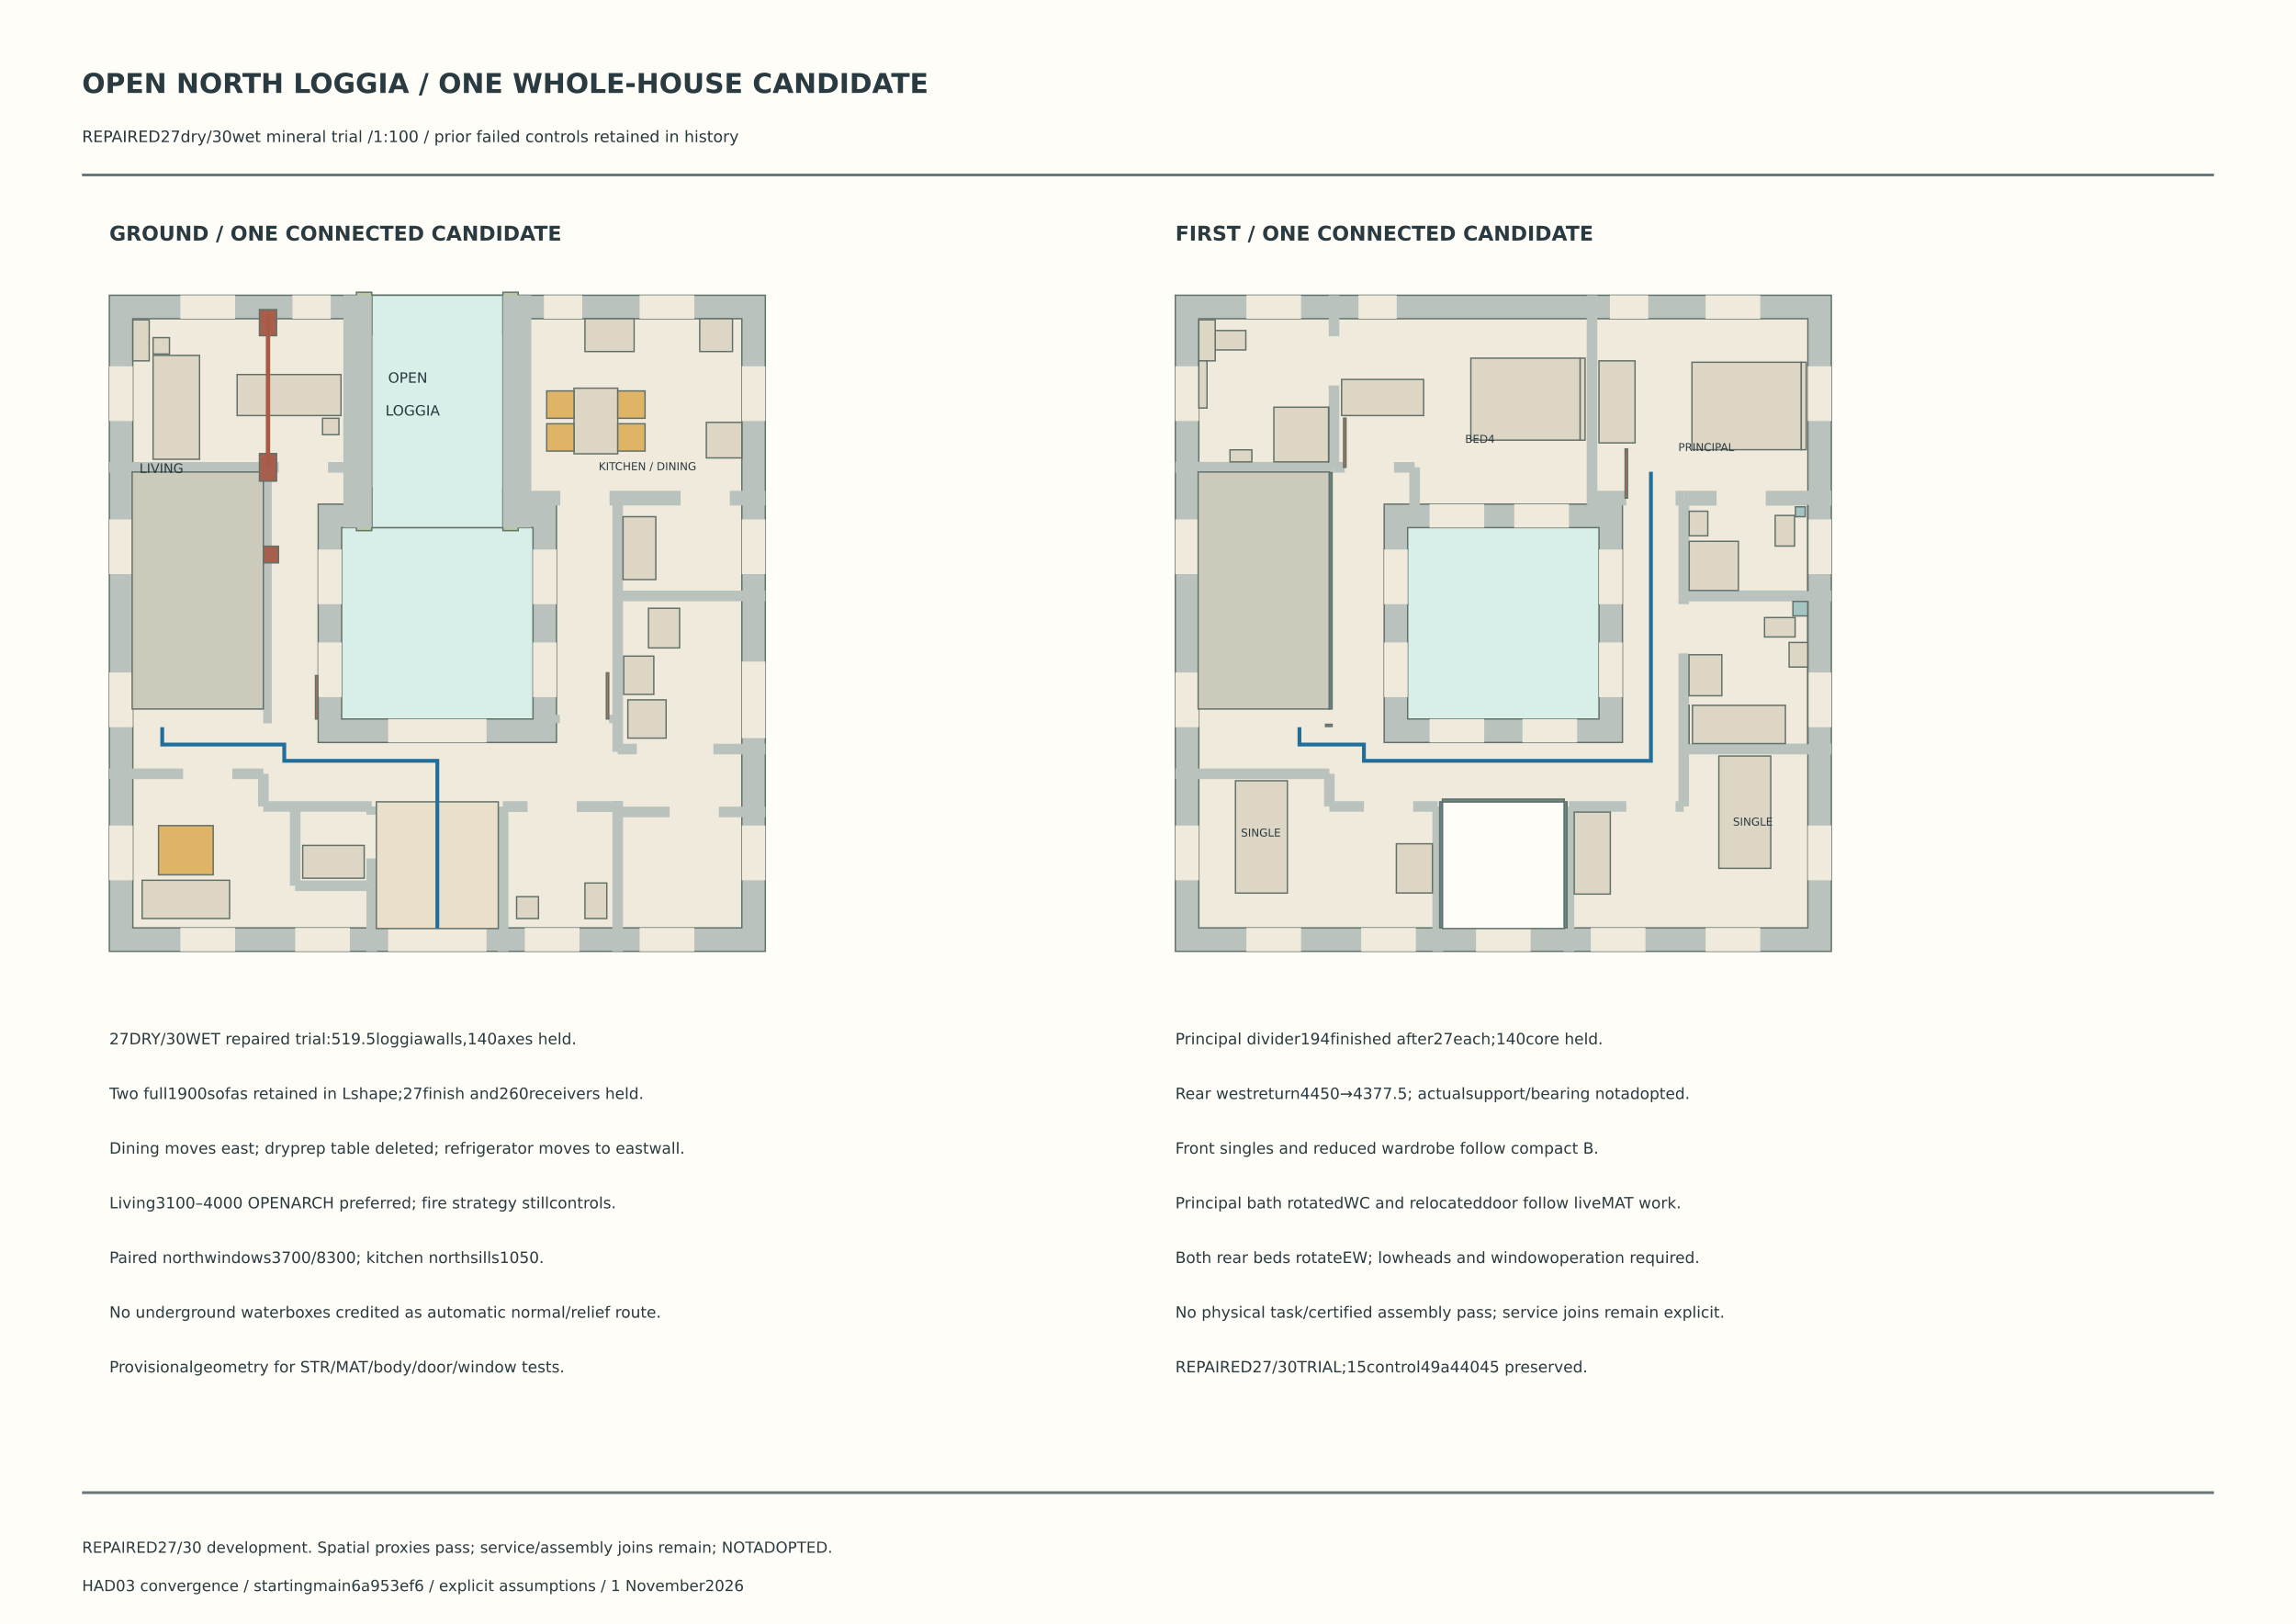
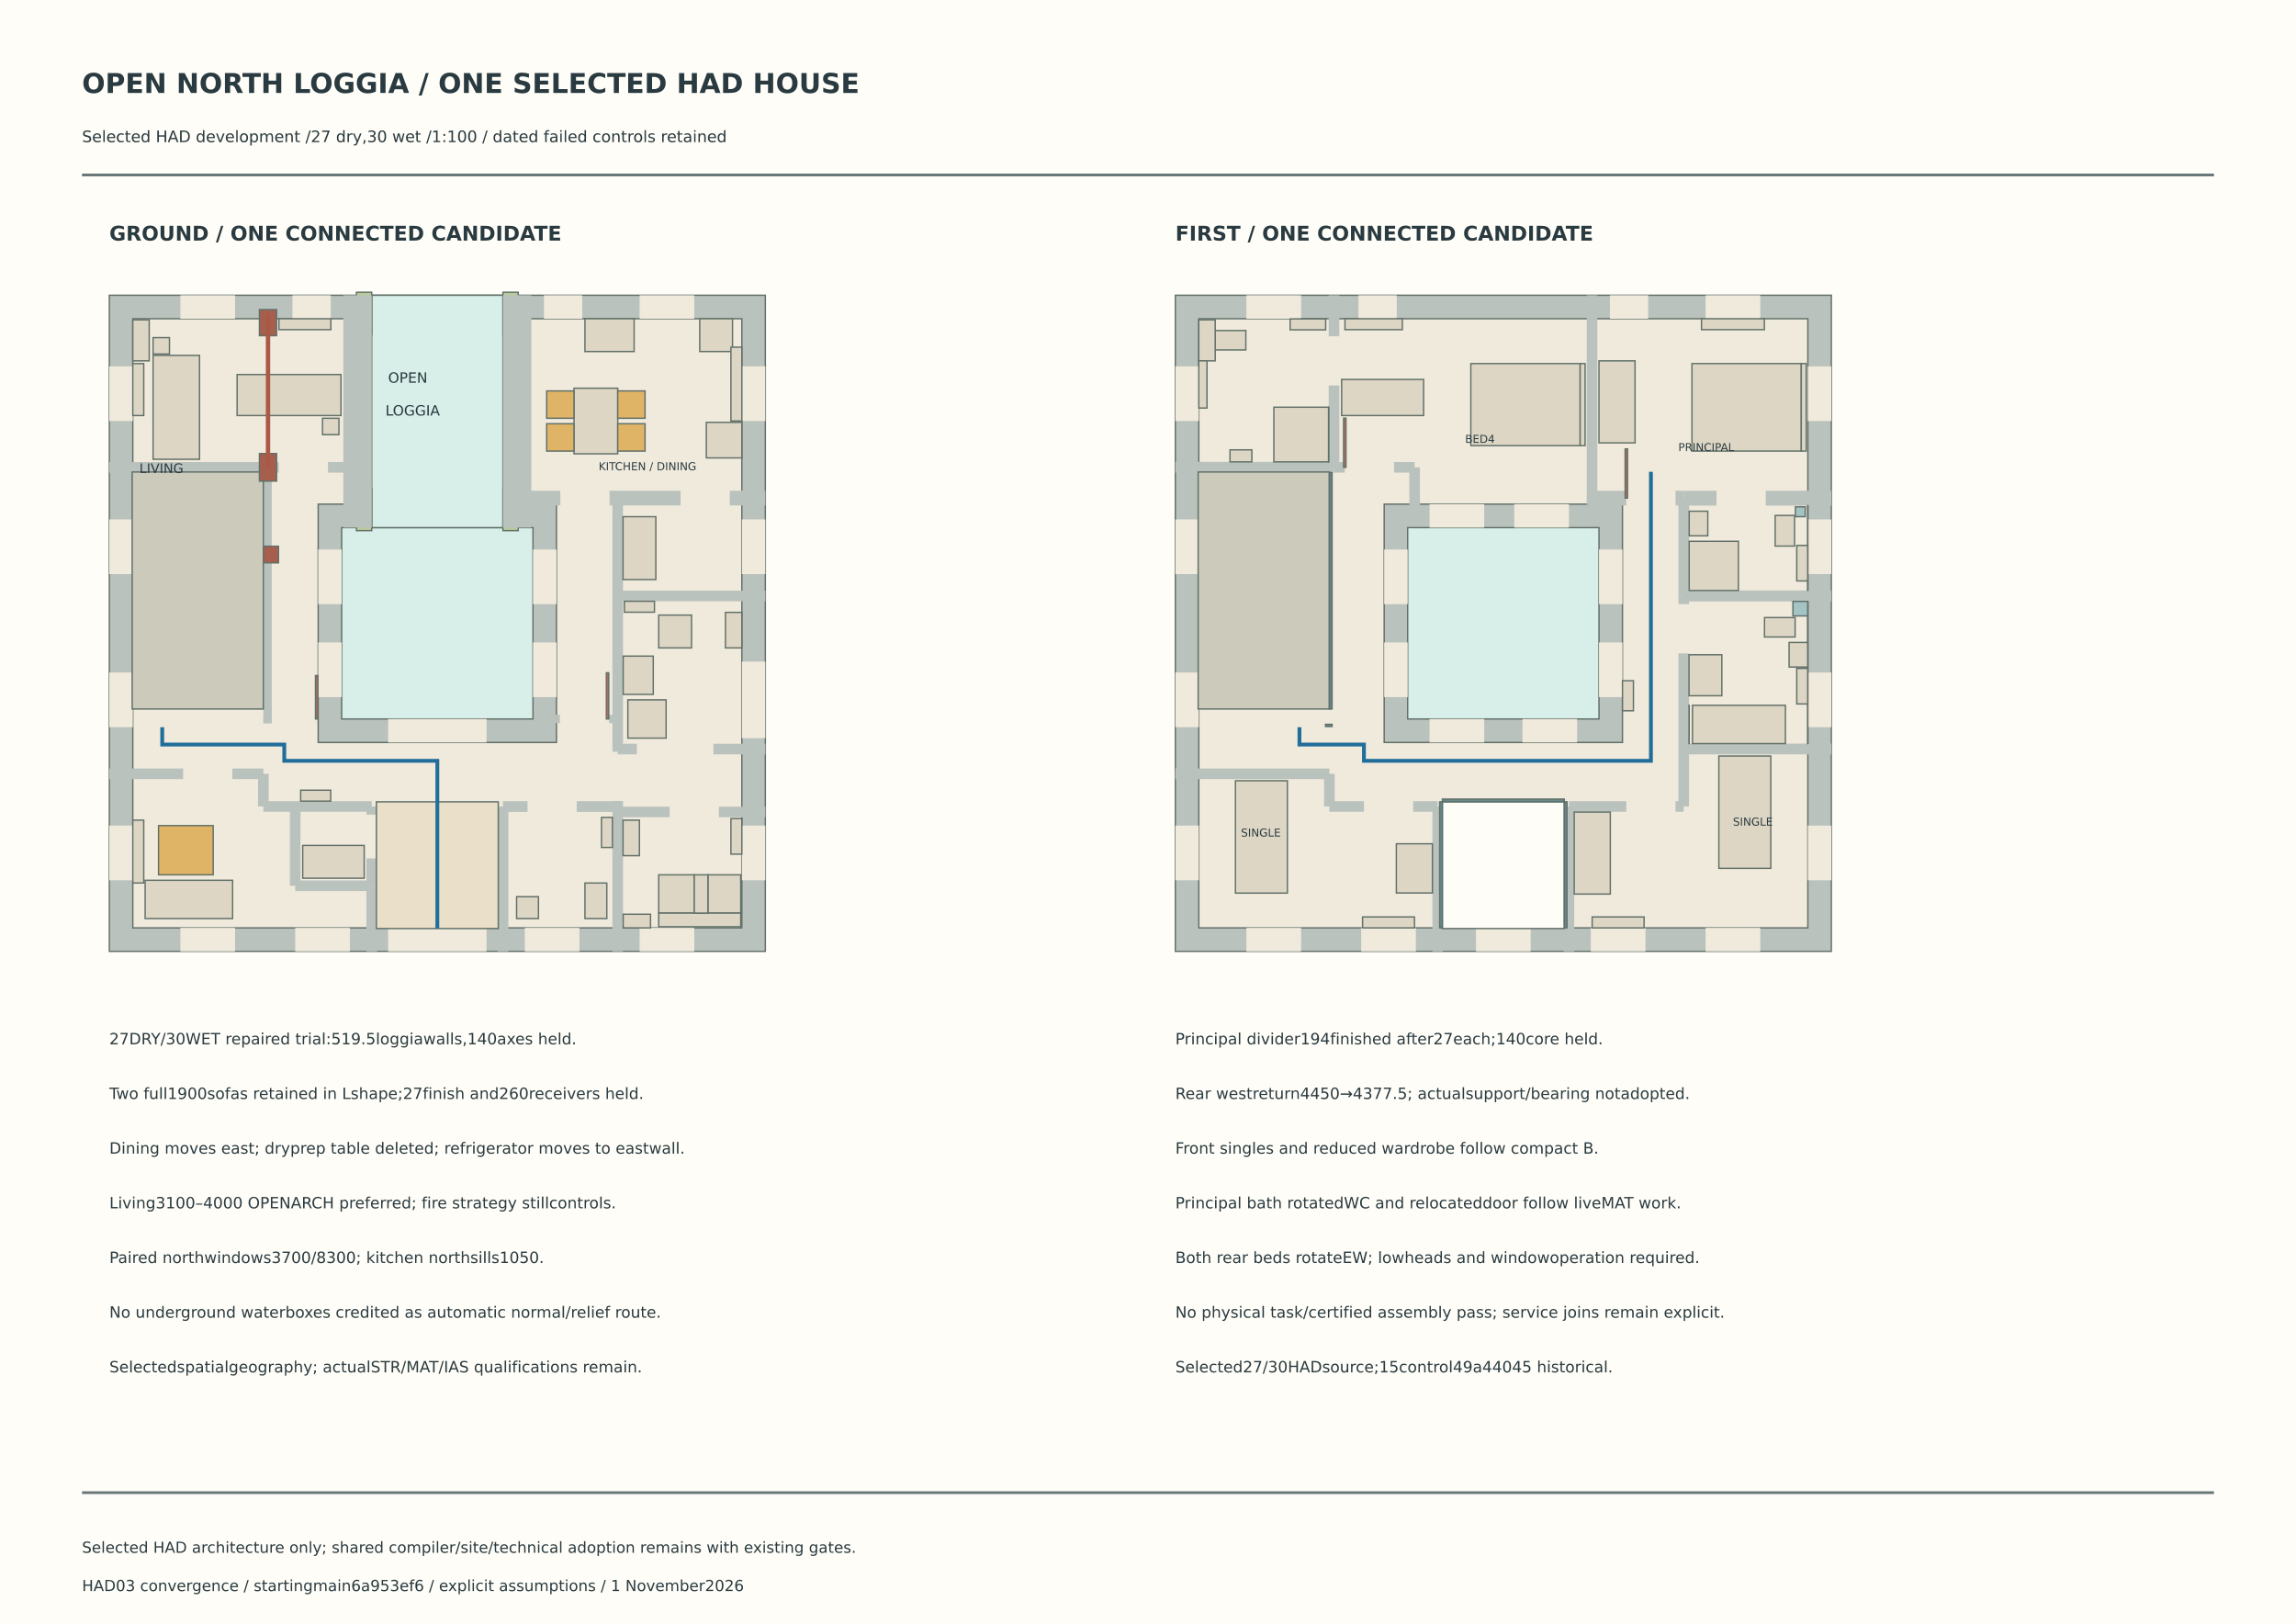
<svg xmlns="http://www.w3.org/2000/svg" width="420mm" height="297mm" viewBox="0 0 420 297" role="img" aria-label="First whole-house open north loggia candidate">
  <rect width="420" height="297" fill="#fffdf7" />
-   <text x="15" y="17" font-family="DejaVu Sans,Arial,sans-serif" font-size="5" font-weight="bold" fill="#293a40">OPEN NORTH LOGGIA / ONE WHOLE-HOUSE CANDIDATE</text>
-   <text x="15" y="26" font-family="DejaVu Sans,Arial,sans-serif" font-size="2.9" font-weight="normal" fill="#293a40">REPAIRED27dry/30wet mineral trial /1:100 / prior failed controls retained in history</text>
+   <text x="15" y="17" font-family="DejaVu Sans,Arial,sans-serif" font-size="5" font-weight="bold" fill="#293a40">OPEN NORTH LOGGIA / ONE SELECTED HAD HOUSE</text>
+   <text x="15" y="26" font-family="DejaVu Sans,Arial,sans-serif" font-size="2.9" font-weight="normal" fill="#293a40">Selected HAD development /27 dry,30 wet /1:100 / dated failed controls retained</text>
  <path d="M15 32L405 32" stroke="#687777" stroke-width="0.5" fill="none" />
  <text x="20" y="44" font-family="DejaVu Sans,Arial,sans-serif" font-size="3.7" font-weight="bold" fill="#293a40">GROUND / ONE CONNECTED CANDIDATE</text>
  <rect x="20" y="54" width="120" height="120" fill="#bac2bd" stroke="#617069" stroke-width=".25" />
  <rect x="24.295" y="58.295" width="111.41" height="111.41" fill="#f0eadc" stroke="#617069" stroke-width=".25" />
  <rect x="58.205" y="92.205" width="43.59" height="43.59" fill="#bac2bd" stroke="#617069" stroke-width=".25" />
  <rect x="62.5" y="96.5" width="35" height="35" fill="#d8eee8" stroke="#617069" stroke-width=".25" />
  <rect x="33" y="169.705" width="10" height="4.295" fill="#f0eadc" stroke="none" stroke-width=".25" />
  <rect x="54" y="169.705" width="10" height="4.295" fill="#f0eadc" stroke="none" stroke-width=".25" />
  <rect x="71" y="169.705" width="18" height="4.295" fill="#f0eadc" stroke="none" stroke-width=".25" />
  <rect x="96" y="169.705" width="10" height="4.295" fill="#f0eadc" stroke="none" stroke-width=".25" />
  <rect x="117" y="169.705" width="10" height="4.295" fill="#f0eadc" stroke="none" stroke-width=".25" />
  <rect x="33" y="54" width="10" height="4.295" fill="#f0eadc" stroke="none" stroke-width=".25" />
  <rect x="53.5" y="54" width="7" height="4.295" fill="#f0eadc" stroke="none" stroke-width=".25" />
  <rect x="65.2" y="54" width="29.6" height="4.295" fill="#f0eadc" stroke="none" stroke-width=".25" />
  <rect x="99.5" y="54" width="7" height="4.295" fill="#f0eadc" stroke="none" stroke-width=".25" />
  <rect x="117" y="54" width="10" height="4.295" fill="#f0eadc" stroke="none" stroke-width=".25" />
  <rect x="20" y="151" width="4.295" height="10" fill="#f0eadc" stroke="none" stroke-width=".25" />
  <rect x="20" y="123" width="4.295" height="10" fill="#f0eadc" stroke="none" stroke-width=".25" />
  <rect x="20" y="95" width="4.295" height="10" fill="#f0eadc" stroke="none" stroke-width=".25" />
  <rect x="20" y="67" width="4.295" height="10" fill="#f0eadc" stroke="none" stroke-width=".25" />
  <rect x="135.705" y="151" width="4.295" height="10" fill="#f0eadc" stroke="none" stroke-width=".25" />
  <rect x="135.705" y="121" width="4.295" height="14" fill="#f0eadc" stroke="none" stroke-width=".25" />
  <rect x="135.705" y="95" width="4.295" height="10" fill="#f0eadc" stroke="none" stroke-width=".25" />
  <rect x="135.705" y="67" width="4.295" height="10" fill="#f0eadc" stroke="none" stroke-width=".25" />
  <rect x="71" y="131.5" width="18" height="4.295" fill="#f0eadc" stroke="none" stroke-width=".25" />
  <rect x="65.2" y="92.205" width="29.6" height="4.295" fill="#f0eadc" stroke="none" stroke-width=".25" />
  <rect x="58.205" y="117.5" width="4.295" height="10" fill="#f0eadc" stroke="none" stroke-width=".25" />
  <rect x="58.205" y="100.5" width="4.295" height="10" fill="#f0eadc" stroke="none" stroke-width=".25" />
  <rect x="97.5" y="117.5" width="4.295" height="10" fill="#f0eadc" stroke="none" stroke-width=".25" />
  <rect x="97.5" y="100.5" width="4.295" height="10" fill="#f0eadc" stroke="none" stroke-width=".25" />
  <rect x="68" y="54" width="24" height="42.5" fill="#d8eee8" stroke="#617069" stroke-width=".25" />
  <rect x="65.2" y="89.3" width="2.8" height="7.75" fill="#b9c99e" stroke="#617069" stroke-width=".25" />
  <rect x="92" y="89.3" width="2.8" height="7.75" fill="#b9c99e" stroke="#617069" stroke-width=".25" />
  <rect x="65.2" y="53.45" width="2.8" height="7.75" fill="#b9c99e" stroke="#617069" stroke-width=".25" />
  <rect x="92" y="53.45" width="2.8" height="7.75" fill="#b9c99e" stroke="#617069" stroke-width=".25" />
  <rect x="67.03" y="162" width="1.94" height="12" fill="#bac2bd" stroke="none" stroke-width=".25" />
  <rect x="67.03" y="157" width="1.94" height="5" fill="#bac2bd" stroke="none" stroke-width=".25" />
  <rect x="67.03" y="147.5" width="1.94" height="1.5" fill="#bac2bd" stroke="none" stroke-width=".25" />
  <rect x="53.03" y="147.5" width="1.94" height="14.5" fill="#bac2bd" stroke="none" stroke-width=".25" />
  <rect x="54" y="161.03" width="14" height="1.94" fill="#bac2bd" stroke="none" stroke-width=".25" />
  <rect x="48.175" y="146.53" width="19.825" height="1.94" fill="#bac2bd" stroke="none" stroke-width=".25" />
  <rect x="47.205" y="141.525" width="1.94" height="5.975" fill="#bac2bd" stroke="none" stroke-width=".25" />
  <rect x="20" y="140.555" width="13.5" height="1.94" fill="#bac2bd" stroke="none" stroke-width=".25" />
  <rect x="42.5" y="140.555" width="5.675" height="1.94" fill="#bac2bd" stroke="none" stroke-width=".25" />
  <rect x="91.03" y="147.5" width="1.97" height="26.5" fill="#bac2bd" stroke="none" stroke-width=".25" />
  <rect x="92" y="146.53" width="4.5" height="1.97" fill="#bac2bd" stroke="none" stroke-width=".25" />
  <rect x="105.5" y="146.53" width="7.5" height="1.97" fill="#bac2bd" stroke="none" stroke-width=".25" />
  <rect x="112.03" y="146.5" width="1.94" height="27.5" fill="#bac2bd" stroke="none" stroke-width=".25" />
  <rect x="112.03" y="91.1" width="1.94" height="46.4" fill="#bac2bd" stroke="none" stroke-width=".25" />
  <rect x="113" y="147.53" width="9.5" height="1.94" fill="#bac2bd" stroke="none" stroke-width=".25" />
  <rect x="131.5" y="147.53" width="8.5" height="1.94" fill="#bac2bd" stroke="none" stroke-width=".25" />
  <rect x="113" y="136.03" width="3.5" height="1.94" fill="#bac2bd" stroke="none" stroke-width=".25" />
  <rect x="130.5" y="136.03" width="9.5" height="1.94" fill="#bac2bd" stroke="none" stroke-width=".25" />
  <rect x="113" y="108.03" width="27" height="1.94" fill="#bac2bd" stroke="none" stroke-width=".25" />
  <rect x="20" y="84.505" width="31" height="1.94" fill="#bac2bd" stroke="none" stroke-width=".25" />
  <rect x="60" y="84.505" width="3.775" height="1.94" fill="#bac2bd" stroke="none" stroke-width=".25" />
  <rect x="95.525" y="89.755" width="6.975" height="2.69" fill="#bac2bd" stroke="none" stroke-width=".25" />
  <rect x="111.5" y="89.755" width="13" height="2.69" fill="#bac2bd" stroke="none" stroke-width=".25" />
  <rect x="133.5" y="89.755" width="6.5" height="2.69" fill="#bac2bd" stroke="none" stroke-width=".25" />
  <rect x="62.805" y="54" width="5.195" height="42.5" fill="#bac2bd" stroke="none" stroke-width=".25" />
  <rect x="92" y="54" width="5.195" height="42.5" fill="#bac2bd" stroke="none" stroke-width=".25" />
  <rect x="48.175" y="84.505" width="1.54" height="47.765" fill="#bac2bd" stroke="none" stroke-width=".25" />
  <rect x="48.175" y="130.73" width="1.54" height="1.54" fill="#bac2bd" stroke="none" stroke-width=".25" />
  <rect x="100.125" y="130.73" width="2.288" height="1.54" fill="#bac2bd" stroke="none" stroke-width=".25" />
  <rect x="111.412" y="130.73" width="2.288" height="1.54" fill="#bac2bd" stroke="none" stroke-width=".25" />
  <rect x="24.175" y="86.325" width="24" height="43.35" fill="#cccabb" stroke="#617069" stroke-width=".25" />
  <rect x="68.85" y="146.65" width="22.3" height="23.175" fill="#eadfc8" stroke="#617069" stroke-width=".25" />
  <rect x="47.455" y="82.955" width="3.14" height="5.04" fill="#a65f4d" stroke="#617069" stroke-width=".25" />
  <rect x="47.455" y="56.625" width="3.14" height="4.77" fill="#a65f4d" stroke="#617069" stroke-width=".25" />
  <rect x="48.175" y="99.905" width="2.77" height="3.04" fill="#a65f4d" stroke="#617069" stroke-width=".25" />
-   <rect x="26" y="161" width="16" height="7" fill="#ded6c4" stroke="#617069" stroke-width=".25" />
+   <rect x="26.55" y="161" width="16" height="7" fill="#ded6c4" stroke="#617069" stroke-width=".25" />
  <rect x="29" y="151" width="10" height="9" fill="#dfb466" stroke="#617069" stroke-width=".25" />
  <rect x="55.375" y="154.625" width="11.25" height="6" fill="#ded6c4" stroke="#617069" stroke-width=".25" />
  <rect x="107" y="161.5" width="4" height="6.5" fill="#ded6c4" stroke="#617069" stroke-width=".25" />
  <rect x="94.5" y="164" width="4" height="4" fill="#ded6c4" stroke="#617069" stroke-width=".25" />
  <rect x="114.85" y="128" width="7" height="7" fill="#ded6c4" stroke="#617069" stroke-width=".25" />
-   <rect x="114.1" y="120" width="5.5" height="7" fill="#ded6c4" stroke="#617069" stroke-width=".25" />
-   <rect x="118.625" y="111.25" width="5.7" height="7.25" fill="#ded6c4" stroke="#617069" stroke-width=".25" />
+   <rect x="114" y="120" width="5.5" height="7" fill="#ded6c4" stroke="#617069" stroke-width=".25" />
  <rect x="113.97" y="94.5" width="6" height="11.5" fill="#ded6c4" stroke="#617069" stroke-width=".25" />
  <rect x="24.295" y="58.5" width="3" height="7.5" fill="#ded6c4" stroke="#617069" stroke-width=".25" />
  <rect x="28" y="65" width="8.5" height="19" fill="#ded6c4" stroke="#617069" stroke-width=".25" />
  <rect x="28" y="61.75" width="3" height="3" fill="#ded6c4" stroke="#617069" stroke-width=".25" />
  <rect x="43.375" y="68.5" width="19" height="7.5" fill="#ded6c4" stroke="#617069" stroke-width=".25" />
  <rect x="59" y="76.5" width="3" height="3" fill="#ded6c4" stroke="#617069" stroke-width=".25" />
  <rect x="105" y="71" width="8" height="12" fill="#ded6c4" stroke="#617069" stroke-width=".25" />
  <rect x="100" y="77.5" width="5" height="5" fill="#dfb466" stroke="#617069" stroke-width=".25" />
  <rect x="100" y="71.5" width="5" height="5" fill="#dfb466" stroke="#617069" stroke-width=".25" />
  <rect x="113" y="77.5" width="5" height="5" fill="#dfb466" stroke="#617069" stroke-width=".25" />
  <rect x="113" y="71.5" width="5" height="5" fill="#dfb466" stroke="#617069" stroke-width=".25" />
  <rect x="107" y="58.295" width="9" height="6" fill="#ded6c4" stroke="#617069" stroke-width=".25" />
  <rect x="128" y="58.295" width="6" height="6" fill="#ded6c4" stroke="#617069" stroke-width=".25" />
  <rect x="129.205" y="77.25" width="6.5" height="6.5" fill="#ded6c4" stroke="#617069" stroke-width=".25" />
+   <rect x="24.295" y="150" width="2" height="11.5" fill="#ded6c4" stroke="#617069" stroke-width=".25" />
+   <rect x="24.295" y="66.5" width="2" height="9.5" fill="#ded6c4" stroke="#617069" stroke-width=".25" />
+   <rect x="51.025" y="58.295" width="9.5" height="2" fill="#ded6c4" stroke="#617069" stroke-width=".25" />
+   <rect x="133.705" y="63.5" width="2" height="13.5" fill="#ded6c4" stroke="#617069" stroke-width=".25" />
+   <rect x="133.705" y="149.72" width="2" height="6.5" fill="#ded6c4" stroke="#617069" stroke-width=".25" />
+   <rect x="114.22" y="109.97" width="5.5" height="2" fill="#ded6c4" stroke="#617069" stroke-width=".25" />
+   <rect x="55" y="144.525" width="5.5" height="2" fill="#ded6c4" stroke="#617069" stroke-width=".25" />
+   <rect x="110.03" y="149.5" width="2" height="5.5" fill="#ded6c4" stroke="#617069" stroke-width=".25" />
+   <rect x="120.5" y="112.5" width="6" height="6" fill="#ded6c4" stroke="#617069" stroke-width=".25" />
+   <rect x="132.705" y="112" width="3" height="6.5" fill="#ded6c4" stroke="#617069" stroke-width=".25" />
+   <rect x="120.5" y="160" width="6.5" height="7" fill="#ded6c4" stroke="#617069" stroke-width=".25" />
+   <rect x="129.5" y="160" width="6" height="7" fill="#ded6c4" stroke="#617069" stroke-width=".25" />
+   <rect x="120.5" y="167" width="15" height="2.5" fill="#ded6c4" stroke="#617069" stroke-width=".25" />
+   <rect x="127" y="160" width="2.5" height="7" fill="#ded6c4" stroke="#617069" stroke-width=".25" />
+   <rect x="113.97" y="150" width="3" height="6.5" fill="#ded6c4" stroke="#617069" stroke-width=".25" />
+   <rect x="114" y="167.205" width="5" height="2.5" fill="#ded6c4" stroke="#617069" stroke-width=".25" />
  <rect x="57.71" y="123.56" width="0.44" height="7.94" fill="#b86b56" stroke="#617069" stroke-width=".25" />
  <rect x="110.918" y="123.05" width="0.44" height="8.45" fill="#b86b56" stroke="#617069" stroke-width=".25" />
  <path d="M29.675 133L29.675 136.175L52 136.175L52 139.15L80 139.15L80 169.825" fill="none" stroke="#226e9a" stroke-width=".7" />
  <path d="M49.025 85.475L49.025 57.325" stroke="#a95945" stroke-width="0.8" fill="none" />
  <text x="71" y="70" font-family="DejaVu Sans,Arial,sans-serif" font-size="2.6" font-weight="normal" fill="#293a40">OPEN</text>
  <text x="70.5" y="76" font-family="DejaVu Sans,Arial,sans-serif" font-size="2.6" font-weight="normal" fill="#293a40">LOGGIA</text>
  <text x="25.5" y="86.5" font-family="DejaVu Sans,Arial,sans-serif" font-size="2.4" font-weight="normal" fill="#293a40">LIVING</text>
  <text x="109.5" y="86" font-family="DejaVu Sans,Arial,sans-serif" font-size="2" font-weight="normal" fill="#293a40">KITCHEN / DINING</text>
  <text x="215" y="44" font-family="DejaVu Sans,Arial,sans-serif" font-size="3.7" font-weight="bold" fill="#293a40">FIRST / ONE CONNECTED CANDIDATE</text>
  <rect x="215" y="54" width="120" height="120" fill="#bac2bd" stroke="#617069" stroke-width=".25" />
  <rect x="219.295" y="58.295" width="111.41" height="111.41" fill="#f0eadc" stroke="#617069" stroke-width=".25" />
  <rect x="253.205" y="92.205" width="43.59" height="43.59" fill="#bac2bd" stroke="#617069" stroke-width=".25" />
  <rect x="257.5" y="96.5" width="35" height="35" fill="#d8eee8" stroke="#617069" stroke-width=".25" />
  <rect x="228" y="169.705" width="10" height="4.295" fill="#f0eadc" stroke="none" stroke-width=".25" />
  <rect x="249" y="169.705" width="10" height="4.295" fill="#f0eadc" stroke="none" stroke-width=".25" />
  <rect x="270" y="169.705" width="10" height="4.295" fill="#f0eadc" stroke="none" stroke-width=".25" />
  <rect x="291" y="169.705" width="10" height="4.295" fill="#f0eadc" stroke="none" stroke-width=".25" />
  <rect x="312" y="169.705" width="10" height="4.295" fill="#f0eadc" stroke="none" stroke-width=".25" />
  <rect x="228" y="54" width="10" height="4.295" fill="#f0eadc" stroke="none" stroke-width=".25" />
  <rect x="248.5" y="54" width="7" height="4.295" fill="#f0eadc" stroke="none" stroke-width=".25" />
  <rect x="294.5" y="54" width="7" height="4.295" fill="#f0eadc" stroke="none" stroke-width=".25" />
  <rect x="312" y="54" width="10" height="4.295" fill="#f0eadc" stroke="none" stroke-width=".25" />
  <rect x="215" y="151" width="4.295" height="10" fill="#f0eadc" stroke="none" stroke-width=".25" />
  <rect x="215" y="123" width="4.295" height="10" fill="#f0eadc" stroke="none" stroke-width=".25" />
  <rect x="215" y="95" width="4.295" height="10" fill="#f0eadc" stroke="none" stroke-width=".25" />
  <rect x="215" y="67" width="4.295" height="10" fill="#f0eadc" stroke="none" stroke-width=".25" />
  <rect x="330.705" y="151" width="4.295" height="10" fill="#f0eadc" stroke="none" stroke-width=".25" />
  <rect x="330.705" y="123" width="4.295" height="10" fill="#f0eadc" stroke="none" stroke-width=".25" />
  <rect x="330.705" y="95" width="4.295" height="10" fill="#f0eadc" stroke="none" stroke-width=".25" />
  <rect x="330.705" y="67" width="4.295" height="10" fill="#f0eadc" stroke="none" stroke-width=".25" />
  <rect x="261.5" y="131.5" width="10" height="4.295" fill="#f0eadc" stroke="none" stroke-width=".25" />
  <rect x="278.5" y="131.5" width="10" height="4.295" fill="#f0eadc" stroke="none" stroke-width=".25" />
  <rect x="261.5" y="92.205" width="10" height="4.295" fill="#f0eadc" stroke="none" stroke-width=".25" />
  <rect x="277" y="92.205" width="10" height="4.295" fill="#f0eadc" stroke="none" stroke-width=".25" />
  <rect x="253.205" y="117.5" width="4.295" height="10" fill="#f0eadc" stroke="none" stroke-width=".25" />
  <rect x="253.205" y="100.5" width="4.295" height="10" fill="#f0eadc" stroke="none" stroke-width=".25" />
  <rect x="292.5" y="117.5" width="4.295" height="10" fill="#f0eadc" stroke="none" stroke-width=".25" />
  <rect x="292.5" y="100.5" width="4.295" height="10" fill="#f0eadc" stroke="none" stroke-width=".25" />
  <rect x="262.03" y="147.5" width="1.94" height="26.5" fill="#bac2bd" stroke="none" stroke-width=".25" />
  <rect x="243.175" y="146.53" width="6.325" height="1.94" fill="#bac2bd" stroke="none" stroke-width=".25" />
  <rect x="258.5" y="146.53" width="4.5" height="1.94" fill="#bac2bd" stroke="none" stroke-width=".25" />
  <rect x="242.205" y="141.525" width="1.94" height="5.975" fill="#bac2bd" stroke="none" stroke-width=".25" />
  <rect x="215" y="140.555" width="28.175" height="1.94" fill="#bac2bd" stroke="none" stroke-width=".25" />
  <rect x="286.03" y="147.5" width="1.94" height="26.5" fill="#bac2bd" stroke="none" stroke-width=".25" />
  <rect x="287" y="146.53" width="10.5" height="1.94" fill="#bac2bd" stroke="none" stroke-width=".25" />
  <rect x="306.5" y="146.53" width="1.5" height="1.94" fill="#bac2bd" stroke="none" stroke-width=".25" />
  <rect x="307.03" y="119.5" width="1.94" height="28" fill="#bac2bd" stroke="none" stroke-width=".25" />
  <rect x="307.03" y="109" width="1.94" height="1.5" fill="#bac2bd" stroke="none" stroke-width=".25" />
  <rect x="308" y="136" width="27" height="1.97" fill="#bac2bd" stroke="none" stroke-width=".25" />
  <rect x="308" y="108" width="27" height="2" fill="#bac2bd" stroke="none" stroke-width=".25" />
  <rect x="244.025" y="84.505" width="1.975" height="1.94" fill="#bac2bd" stroke="none" stroke-width=".25" />
  <rect x="255" y="84.505" width="3.775" height="1.94" fill="#bac2bd" stroke="none" stroke-width=".25" />
  <rect x="257.805" y="85.475" width="1.94" height="8.4" fill="#bac2bd" stroke="none" stroke-width=".25" />
  <rect x="290.525" y="89.755" width="6.975" height="2.69" fill="#bac2bd" stroke="none" stroke-width=".25" />
  <rect x="306.5" y="89.755" width="1.5" height="2.69" fill="#bac2bd" stroke="none" stroke-width=".25" />
  <rect x="290.255" y="54" width="1.94" height="38.325" fill="#bac2bd" stroke="none" stroke-width=".25" />
  <rect x="243.055" y="70.5" width="1.94" height="14.975" fill="#bac2bd" stroke="none" stroke-width=".25" />
  <rect x="243.055" y="54" width="1.94" height="7.5" fill="#bac2bd" stroke="none" stroke-width=".25" />
  <rect x="307.03" y="91.1" width="1.97" height="17.9" fill="#bac2bd" stroke="none" stroke-width=".25" />
  <rect x="308" y="89.755" width="6" height="2.72" fill="#bac2bd" stroke="none" stroke-width=".25" />
  <rect x="323" y="89.755" width="12" height="2.72" fill="#bac2bd" stroke="none" stroke-width=".25" />
  <rect x="215" y="84.475" width="29.025" height="1.97" fill="#bac2bd" stroke="none" stroke-width=".25" />
  <rect x="219.175" y="86.325" width="24" height="43.35" fill="#cccabb" stroke="#617069" stroke-width=".25" />
  <rect x="263.85" y="146.65" width="22.3" height="23.175" fill="#fffdf7" stroke="#617069" stroke-width=".25" />
  <rect x="330.675" y="92.475" width="0.03" height="15.525" fill="#a65f4d" stroke="#617069" stroke-width=".25" />
  <rect x="330.675" y="110" width="0.03" height="26" fill="#a65f4d" stroke="#617069" stroke-width=".25" />
  <rect x="308.97" y="129" width="0.03" height="7" fill="#a65f4d" stroke="#617069" stroke-width=".25" />
  <rect x="243.025" y="74.475" width="0.03" height="10" fill="#a65f4d" stroke="#617069" stroke-width=".25" />
  <rect x="226" y="142.795" width="9.5" height="20.55" fill="#ded6c4" stroke="#617069" stroke-width=".25" />
  <rect x="255.43" y="154.325" width="6.6" height="9" fill="#ded6c4" stroke="#617069" stroke-width=".25" />
  <rect x="314.425" y="138.27" width="9.5" height="20.55" fill="#ded6c4" stroke="#617069" stroke-width=".25" />
  <rect x="287.97" y="148.525" width="6.6" height="15" fill="#ded6c4" stroke="#617069" stroke-width=".25" />
-   <rect x="269.055" y="65.5" width="20" height="15" fill="#ded6c4" stroke="#617069" stroke-width=".25" />
-   <rect x="289.055" y="65.5" width="0.9" height="15" fill="#ded6c4" stroke="#617069" stroke-width=".25" />
+   <rect x="269.055" y="66.5" width="20" height="15" fill="#ded6c4" stroke="#617069" stroke-width=".25" />
+   <rect x="289.055" y="66.5" width="0.9" height="15" fill="#ded6c4" stroke="#617069" stroke-width=".25" />
  <rect x="245.42" y="69.4" width="15" height="6.6" fill="#ded6c4" stroke="#617069" stroke-width=".25" />
-   <rect x="309.505" y="66.25" width="20" height="16" fill="#ded6c4" stroke="#617069" stroke-width=".25" />
-   <rect x="329.505" y="66.25" width="0.9" height="16" fill="#ded6c4" stroke="#617069" stroke-width=".25" />
+   <rect x="309.505" y="66.5" width="20" height="16" fill="#ded6c4" stroke="#617069" stroke-width=".25" />
+   <rect x="329.505" y="66.5" width="0.9" height="16" fill="#ded6c4" stroke="#617069" stroke-width=".25" />
  <rect x="292.495" y="66" width="6.6" height="15" fill="#ded6c4" stroke="#617069" stroke-width=".25" />
  <rect x="233.025" y="74.475" width="10" height="10" fill="#ded6c4" stroke="#617069" stroke-width=".25" />
  <rect x="222.295" y="60.45" width="5.6" height="3.55" fill="#ded6c4" stroke="#617069" stroke-width=".25" />
  <rect x="225" y="82.275" width="4" height="2.2" fill="#ded6c4" stroke="#617069" stroke-width=".25" />
  <rect x="219.295" y="58.5" width="3" height="7.5" fill="#ded6c4" stroke="#617069" stroke-width=".25" />
  <rect x="219.295" y="66" width="1.5" height="8.625" fill="#ded6c4" stroke="#617069" stroke-width=".25" />
  <rect x="309" y="99" width="9" height="9" fill="#ded6c4" stroke="#617069" stroke-width=".25" />
  <rect x="324.725" y="94.275" width="3.55" height="5.6" fill="#ded6c4" stroke="#617069" stroke-width=".25" />
  <rect x="309" y="93.5" width="3.4" height="4.5" fill="#ded6c4" stroke="#617069" stroke-width=".25" />
  <rect x="309.6" y="129" width="17" height="7" fill="#ded6c4" stroke="#617069" stroke-width=".25" />
  <rect x="322.775" y="112.95" width="5.6" height="3.55" fill="#ded6c4" stroke="#617069" stroke-width=".25" />
  <rect x="327.275" y="117.5" width="3.4" height="4.5" fill="#ded6c4" stroke="#617069" stroke-width=".25" />
  <rect x="308.97" y="119.75" width="6" height="7.5" fill="#ded6c4" stroke="#617069" stroke-width=".25" />
  <rect x="328.425" y="92.7" width="1.8" height="1.8" fill="#a4c4c4" stroke="#617069" stroke-width=".25" />
  <rect x="327.975" y="110" width="2.7" height="2.65" fill="#a4c4c4" stroke="#617069" stroke-width=".25" />
+   <rect x="249.25" y="167.705" width="9.5" height="2" fill="#ded6c4" stroke="#617069" stroke-width=".25" />
+   <rect x="291.25" y="167.705" width="9.5" height="2" fill="#ded6c4" stroke="#617069" stroke-width=".25" />
+   <rect x="246.025" y="58.295" width="10.5" height="2" fill="#ded6c4" stroke="#617069" stroke-width=".25" />
+   <rect x="311.25" y="58.295" width="11.5" height="2" fill="#ded6c4" stroke="#617069" stroke-width=".25" />
+   <rect x="236" y="58.325" width="6.5" height="2" fill="#ded6c4" stroke="#617069" stroke-width=".25" />
+   <rect x="328.675" y="122.25" width="2" height="6.5" fill="#ded6c4" stroke="#617069" stroke-width=".25" />
+   <rect x="328.675" y="99.75" width="2" height="6.5" fill="#ded6c4" stroke="#617069" stroke-width=".25" />
+   <rect x="296.8" y="124.5" width="2" height="5.5" fill="#ded6c4" stroke="#617069" stroke-width=".25" />
  <rect x="243.175" y="86.445" width="0.5" height="43.23" fill="#65888b" stroke="#617069" stroke-width=".25" />
  <rect x="263.35" y="146.65" width="0.5" height="23.055" fill="#65888b" stroke="#617069" stroke-width=".25" />
  <rect x="286.15" y="146.65" width="0.5" height="23.055" fill="#65888b" stroke="#617069" stroke-width=".25" />
  <rect x="263.85" y="146.15" width="22.3" height="0.5" fill="#65888b" stroke="#617069" stroke-width=".25" />
  <rect x="242.475" y="132.475" width="1.2" height="0.4" fill="#65888b" stroke="#617069" stroke-width=".25" />
  <rect x="245.78" y="76.475" width="0.44" height="9" fill="#b86b56" stroke="#617069" stroke-width=".25" />
  <rect x="297.28" y="82.1" width="0.44" height="9" fill="#b86b56" stroke="#617069" stroke-width=".25" />
  <path d="M302 86.287L302 139.15L249.5 139.15L249.5 136.175L237.705 136.175L237.705 133" fill="none" stroke="#226e9a" stroke-width=".7" />
  <text x="227" y="153" font-family="DejaVu Sans,Arial,sans-serif" font-size="2" font-weight="normal" fill="#293a40">SINGLE</text>
  <text x="317" y="151" font-family="DejaVu Sans,Arial,sans-serif" font-size="2" font-weight="normal" fill="#293a40">SINGLE</text>
  <text x="268" y="81" font-family="DejaVu Sans,Arial,sans-serif" font-size="2" font-weight="normal" fill="#293a40">BED4</text>
  <text x="307" y="82.5" font-family="DejaVu Sans,Arial,sans-serif" font-size="2" font-weight="normal" fill="#293a40">PRINCIPAL</text>
  <text x="20" y="191" font-family="DejaVu Sans,Arial,sans-serif" font-size="2.85" font-weight="normal" fill="#293a40">27DRY/30WET repaired trial:519.5loggiawalls,140axes held.</text>
  <text x="215" y="191" font-family="DejaVu Sans,Arial,sans-serif" font-size="2.85" font-weight="normal" fill="#293a40">Principal divider194finished after27each;140core held.</text>
  <text x="20" y="201" font-family="DejaVu Sans,Arial,sans-serif" font-size="2.85" font-weight="normal" fill="#293a40">Two full1900sofas retained in Lshape;27finish and260receivers held.</text>
  <text x="215" y="201" font-family="DejaVu Sans,Arial,sans-serif" font-size="2.85" font-weight="normal" fill="#293a40">Rear westreturn4450→4377.5; actualsupport/bearing notadopted.</text>
  <text x="20" y="211" font-family="DejaVu Sans,Arial,sans-serif" font-size="2.85" font-weight="normal" fill="#293a40">Dining moves east; dryprep table deleted; refrigerator moves to eastwall.</text>
  <text x="215" y="211" font-family="DejaVu Sans,Arial,sans-serif" font-size="2.85" font-weight="normal" fill="#293a40">Front singles and reduced wardrobe follow compact B.</text>
  <text x="20" y="221" font-family="DejaVu Sans,Arial,sans-serif" font-size="2.85" font-weight="normal" fill="#293a40">Living3100–4000 OPENARCH preferred; fire strategy stillcontrols.</text>
  <text x="215" y="221" font-family="DejaVu Sans,Arial,sans-serif" font-size="2.85" font-weight="normal" fill="#293a40">Principal bath rotatedWC and relocateddoor follow liveMAT work.</text>
  <text x="20" y="231" font-family="DejaVu Sans,Arial,sans-serif" font-size="2.85" font-weight="normal" fill="#293a40">Paired northwindows3700/8300; kitchen northsills1050.</text>
  <text x="215" y="231" font-family="DejaVu Sans,Arial,sans-serif" font-size="2.85" font-weight="normal" fill="#293a40">Both rear beds rotateEW; lowheads and windowoperation required.</text>
  <text x="20" y="241" font-family="DejaVu Sans,Arial,sans-serif" font-size="2.85" font-weight="normal" fill="#293a40">No underground waterboxes credited as automatic normal/relief route.</text>
  <text x="215" y="241" font-family="DejaVu Sans,Arial,sans-serif" font-size="2.85" font-weight="normal" fill="#293a40">No physical task/certified assembly pass; service joins remain explicit.</text>
-   <text x="20" y="251" font-family="DejaVu Sans,Arial,sans-serif" font-size="2.85" font-weight="normal" fill="#293a40">Provisionalgeometry for STR/MAT/body/door/window tests.</text>
-   <text x="215" y="251" font-family="DejaVu Sans,Arial,sans-serif" font-size="2.85" font-weight="normal" fill="#293a40">REPAIRED27/30TRIAL;15control49a44045 preserved.</text>
+   <text x="20" y="251" font-family="DejaVu Sans,Arial,sans-serif" font-size="2.85" font-weight="normal" fill="#293a40">Selectedspatialgeography; actualSTR/MAT/IAS qualifications remain.</text>
+   <text x="215" y="251" font-family="DejaVu Sans,Arial,sans-serif" font-size="2.85" font-weight="normal" fill="#293a40">Selected27/30HADsource;15control49a44045 historical.</text>
  <path d="M15 273L405 273" stroke="#687777" stroke-width="0.5" fill="none" />
-   <text x="15" y="284" font-family="DejaVu Sans,Arial,sans-serif" font-size="2.8" font-weight="normal" fill="#293a40">REPAIRED27/30 development. Spatial proxies pass; service/assembly joins remain; NOTADOPTED.</text>
+   <text x="15" y="284" font-family="DejaVu Sans,Arial,sans-serif" font-size="2.8" font-weight="normal" fill="#293a40">Selected HAD architecture only; shared compiler/site/technical adoption remains with existing gates.</text>
  <text x="15" y="291" font-family="DejaVu Sans,Arial,sans-serif" font-size="2.8" font-weight="normal" fill="#293a40">HAD03 convergence / startingmain6a953ef6 / explicit assumptions / 1 November2026</text>
</svg>
